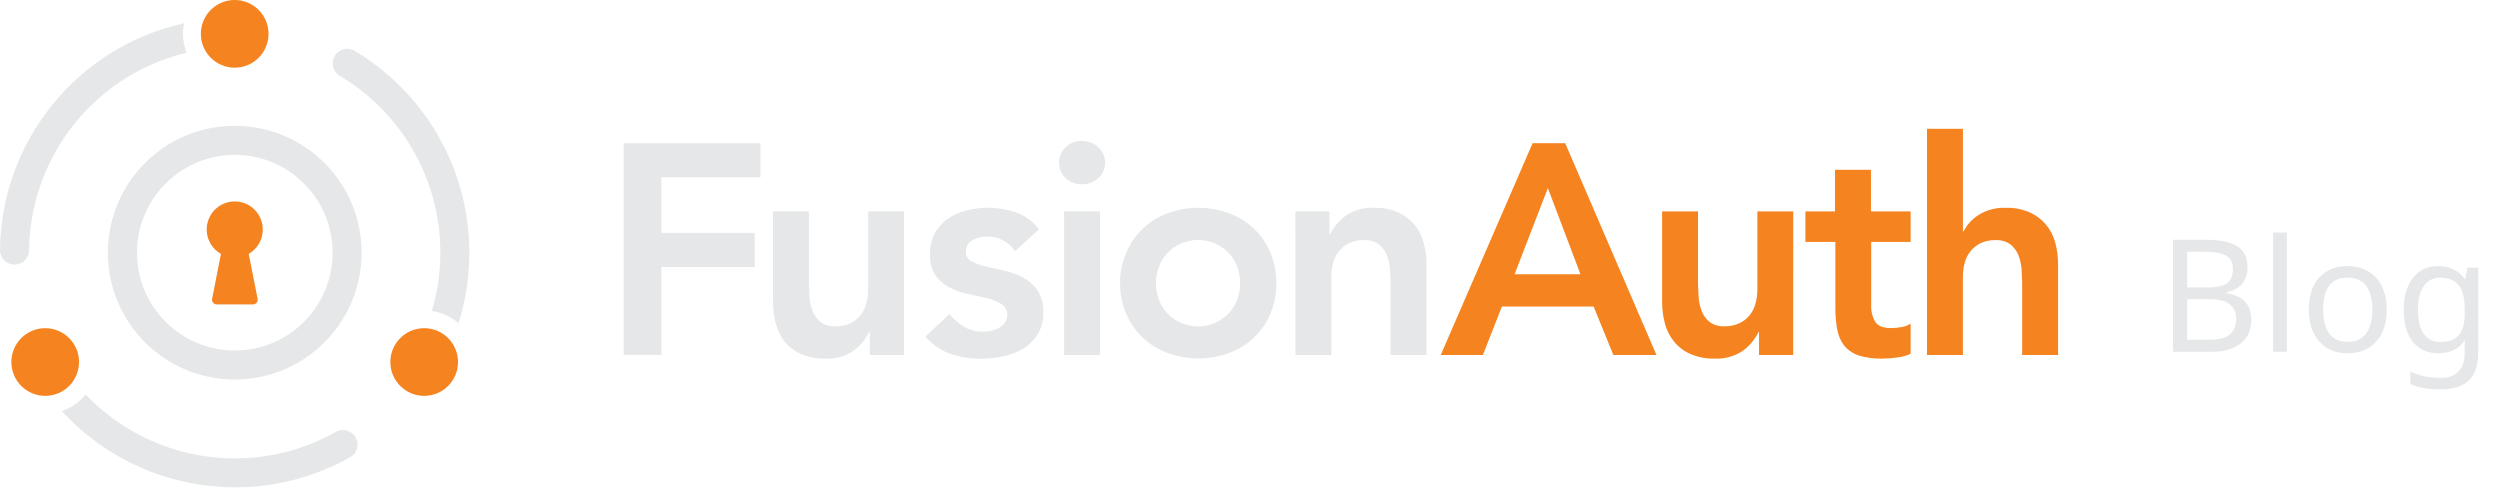
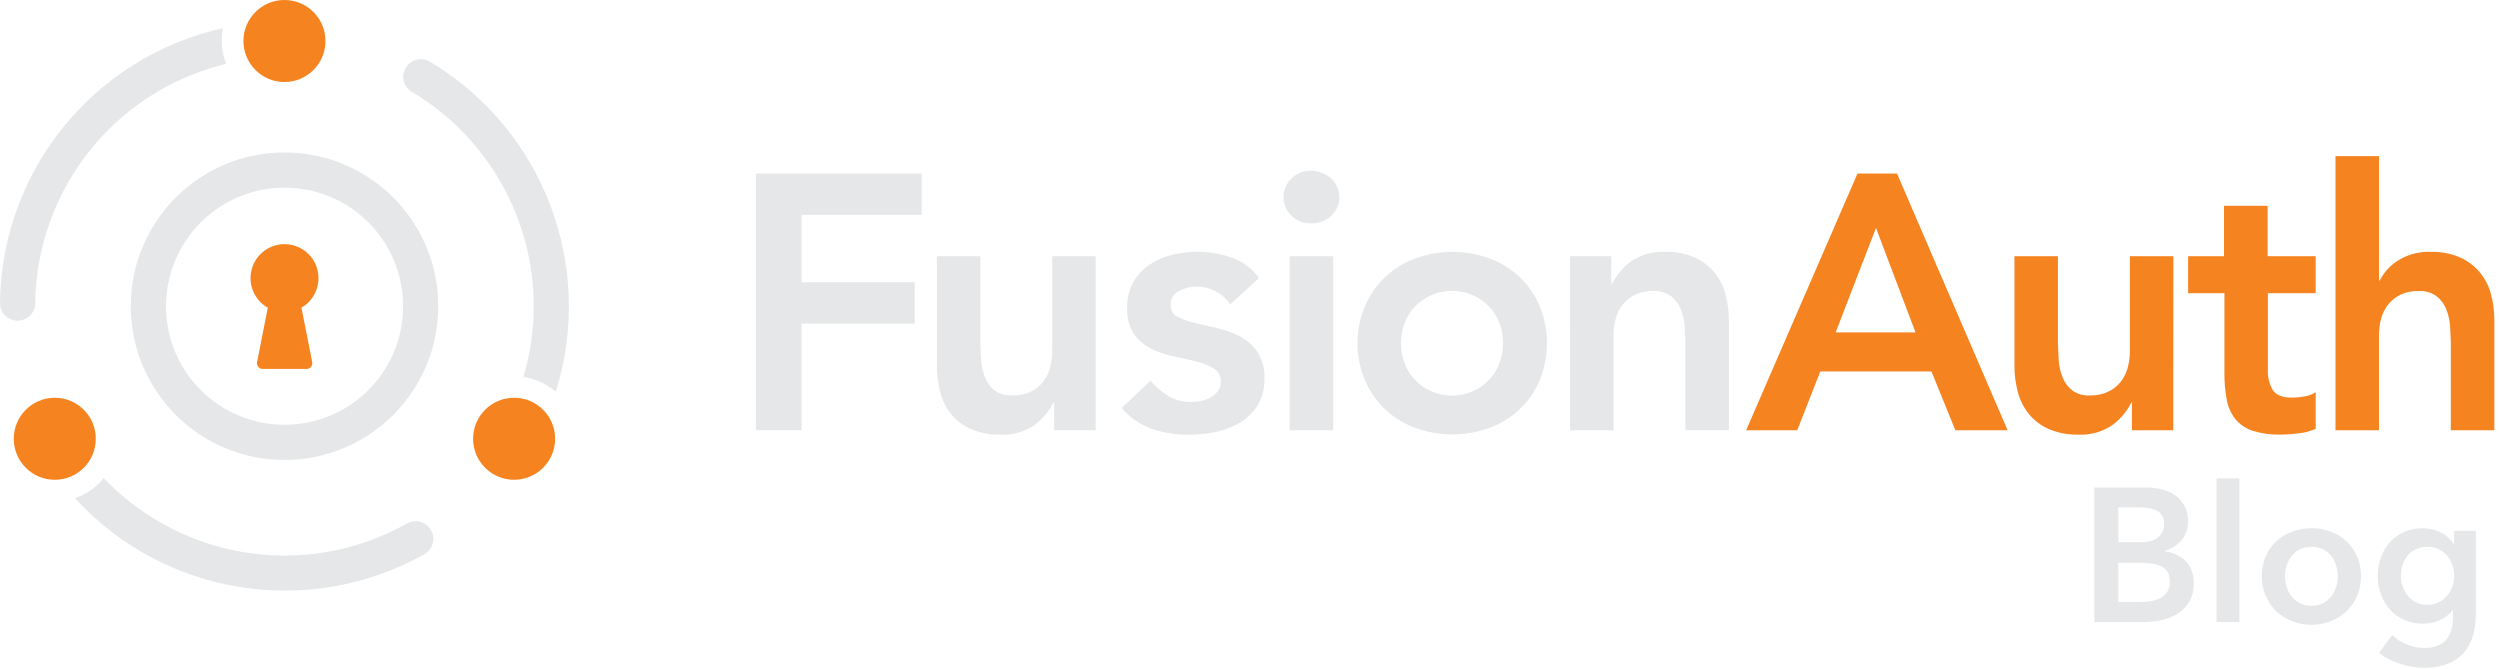
- <svg xmlns="http://www.w3.org/2000/svg" width="526" height="103">
-   <style>.B{fill-rule:nonzero}.C{fill:#e6e7e8}</style>
-   <g fill-rule="evenodd">
-     <path d="M131.23 30.13H160v7.17h-20.84V49h19.64v7.18h-19.64v18.5h-7.93zm58.98 44.56H183v-4.85h-.13a10.47 10.47 0 0 1-3.27 3.94 9.69 9.69 0 0 1-6 1.67 12.13 12.13 0 0 1-5.13-1 9.2 9.2 0 0 1-3.43-2.64 10.33 10.33 0 0 1-1.83-3.81c-.384-1.459-.575-2.962-.57-4.47V44.48h7.56v15.29l.12 2.8a10.49 10.49 0 0 0 .66 2.9 5.56 5.56 0 0 0 1.64 2.27 4.78 4.78 0 0 0 3.11.91 7.21 7.21 0 0 0 3.18-.63 6.1 6.1 0 0 0 2.14-1.7 6.63 6.63 0 0 0 1.23-2.46 11 11 0 0 0 .38-2.89V44.48h7.55v30.21zm23.35-21.84a6.91 6.91 0 0 0-5.91-3.09 6.36 6.36 0 0 0-3 .76 2.56 2.56 0 0 0-1.41 2.48 2.11 2.11 0 0 0 1.2 2 12.82 12.82 0 0 0 3 1.07l3.93.91a15.72 15.72 0 0 1 3.94 1.45 8.63 8.63 0 0 1 3 2.68 8 8 0 0 1 1.19 4.65 8.41 8.41 0 0 1-1.16 4.57 9.28 9.28 0 0 1-3 3 13.46 13.46 0 0 1-4.19 1.63 21.67 21.67 0 0 1-4.66.51 20 20 0 0 1-6.48-1 12.38 12.38 0 0 1-5.29-3.65l5-4.72a13.85 13.85 0 0 0 3.12 2.67 7.45 7.45 0 0 0 4.06 1 7.75 7.75 0 0 0 1.69-.19 5.17 5.17 0 0 0 1.64-.63 4 4 0 0 0 1.23-1.1 2.6 2.6 0 0 0 .47-1.54 2.56 2.56 0 0 0-1.2-2.33 10.78 10.78 0 0 0-3-1.23l-3.93-.88a14.91 14.91 0 0 1-3.93-1.32 8.32 8.32 0 0 1-3-2.55 7.6 7.6 0 0 1-1.19-4.53 8.76 8.76 0 0 1 1-4.38 9.2 9.2 0 0 1 2.73-3.05 11.91 11.91 0 0 1 3.91-1.76 17.8 17.8 0 0 1 4.47-.57 18.07 18.07 0 0 1 6 1 9.77 9.77 0 0 1 4.78 3.56l-5.01 4.58zm9.26-18.63a4.35 4.35 0 0 1 1.35-3.22 4.66 4.66 0 0 1 3.43-1.35 5 5 0 0 1 3.49 1.35 4.41 4.41 0 0 1 0 6.48 5 5 0 0 1-3.49 1.29 4.66 4.66 0 0 1-3.43-1.35 4.37 4.37 0 0 1-1.35-3.2zm1.07 10.26h7.55v30.21h-7.55V44.48zm11.77 15.1a16 16 0 0 1 1.34-6.51 15 15 0 0 1 8.71-8.21 18.68 18.68 0 0 1 12.85 0 15 15 0 0 1 8.71 8.21 17.1 17.1 0 0 1 0 13 15 15 0 0 1-8.71 8.21 18.68 18.68 0 0 1-12.85 0A15 15 0 0 1 237 66.1a16 16 0 0 1-1.34-6.52h0zm7.55 0a9.78 9.78 0 0 0 .6 3.4 8.43 8.43 0 0 0 1.76 2.9 8.94 8.94 0 0 0 13 0 8.43 8.43 0 0 0 1.76-2.9 9.91 9.91 0 0 0 0-6.79 8.43 8.43 0 0 0-1.76-2.9 8.94 8.94 0 0 0-13 0 8.43 8.43 0 0 0-1.76 2.9 9.76 9.76 0 0 0-.6 3.39zm29.33-15.1h7.18v4.84h.12a10.65 10.65 0 0 1 3.28-3.93 9.67 9.67 0 0 1 6-1.67 11.88 11.88 0 0 1 5.13 1 9.72 9.72 0 0 1 3.43 2.64 9.88 9.88 0 0 1 1.88 3.78c.384 1.459.575 2.962.57 4.47v19.08h-7.55V59.4l-.13-2.81a9.83 9.83 0 0 0-.66-2.89 5.45 5.45 0 0 0-1.67-2.27 4.81 4.81 0 0 0-3.08-.91 7.21 7.21 0 0 0-3.18.63 6.19 6.19 0 0 0-2.14 1.7 6.66 6.66 0 0 0-1.23 2.45 11.09 11.09 0 0 0-.38 2.9v16.49h-7.55l-.02-30.21z" class="B C" />
-     <path d="M322.46 30.13h6.86l19.2 44.56h-9.07l-4.15-10.2H316l-4 10.2h-8.87l19.33-44.56zm10.07 27.57l-6.86-18.13-7 18.13h13.86zm44.75 16.99h-7.18v-4.85h-.1a10.66 10.66 0 0 1-3.27 3.94 9.71 9.71 0 0 1-6 1.67 12.13 12.13 0 0 1-5.13-1 9.2 9.2 0 0 1-3.43-2.64 10 10 0 0 1-1.89-3.81c-.384-1.459-.575-2.962-.57-4.47V44.48h7.55v15.29l.13 2.8a9.82 9.82 0 0 0 .66 2.9 5.56 5.56 0 0 0 1.64 2.27 4.78 4.78 0 0 0 3.11.91A7.21 7.21 0 0 0 366 68a6.1 6.1 0 0 0 2.14-1.7 6.63 6.63 0 0 0 1.23-2.46 11 11 0 0 0 .38-2.89V44.48h7.55l-.02 30.21zm2.58-23.79v-6.42h6.23v-8.75h7.56v8.75H402v6.42h-8.3v13.22a6.61 6.61 0 0 0 .84 3.58c.57.89 1.69 1.33 3.37 1.33a13 13 0 0 0 2.21-.22 4.59 4.59 0 0 0 1.88-.73v6.36a9.66 9.66 0 0 1-2.92.79 26 26 0 0 1-3.06.22 15.49 15.49 0 0 1-4.94-.66 6.64 6.64 0 0 1-3-2 7.63 7.63 0 0 1-1.51-3.37 23.71 23.71 0 0 1-.41-4.65V50.9h-6.3zM413 48.69h.13a8.8 8.8 0 0 1 3.11-3.43 10 10 0 0 1 5.76-1.54 11.82 11.82 0 0 1 5.13 1 9.63 9.63 0 0 1 3.43 2.64 10 10 0 0 1 1.89 3.78c.384 1.459.575 2.962.57 4.47v19.08h-7.56V59.4l-.12-2.81a10.5 10.5 0 0 0-.66-2.89 5.54 5.54 0 0 0-1.68-2.27 4.83 4.83 0 0 0-3.08-.91 7.21 7.21 0 0 0-3.18.63 6.1 6.1 0 0 0-2.14 1.7 6.66 6.66 0 0 0-1.23 2.45 11.09 11.09 0 0 0-.38 2.9v16.49h-7.55V27.1H413v21.59z" fill="#f58320" class="B" />
-     <path d="M27.75 90.64A43.45 43.45 0 0 1 18 83a10.87 10.87 0 0 1-3 2.6 11 11 0 0 1-2 .88c15.519 16.947 40.668 20.97 60.7 9.71a3.05 3.05 0 0 0 0-5.29h0a3 3 0 0 0-3-.05 43.3 43.3 0 0 1-42.95-.21zm-.01-74.96a43.21 43.21 0 0 1 11.52-4.59 10.91 10.91 0 0 1-.76-4 11.4 11.4 0 0 1 .22-2.2C16.291 9.87.248 29.646 0 52.62a3.06 3.06 0 0 0 4.59 2.64h0a3 3 0 0 0 1.53-2.56 43.3 43.3 0 0 1 21.62-37.02zm64.91 37.48a43.28 43.28 0 0 1-1.78 12.27 10.86 10.86 0 0 1 3.82 1.32A12.16 12.16 0 0 1 96.48 68c6.884-21.915-2.23-45.685-22-57.38a3.06 3.06 0 0 0-4.48 2.7h0a3 3 0 0 0 1.45 2.6 43.29 43.29 0 0 1 21.2 37.24zM49.39 32.58a20.58 20.58 0 1 1-20.57 20.58c.011-11.358 9.212-20.563 20.57-20.58m0-6.11c-14.74 0-26.69 11.95-26.69 26.69s11.95 26.69 26.69 26.69S76.08 67.9 76.08 53.16a26.68 26.68 0 0 0-26.69-26.69z" class="C B" />
-     <g fill="#f58320" class="B">
-       <circle cx="49.38" cy="7.12" r="7.12" />
-       <circle cx="9.51" cy="76.17" r="7.12" />
-       <circle cx="89.25" cy="76.17" r="7.12" />
-       <path d="M55.29 48.29a5.9 5.9 0 0 0-11.456-1.992 5.9 5.9 0 0 0 2.656 7.122l-1.86 9.43a1 1 0 0 0 1 1.2h7.57a1 1 0 0 0 1-1.2l-1.87-9.43a5.89 5.89 0 0 0 2.96-5.13h0z" />
-     </g>
-     <text font-family="AvenirNext-DemiBold, Avenir Next" font-size="33" font-weight="500" class="C">
-       <tspan x="454" y="74">Blog</tspan>
-     </text>
+ <svg xmlns="http://www.w3.org/2000/svg" width="434" height="116">
+   <path d="M131.23 30.13H160v7.17h-20.84V49h19.64v7.18h-19.64v18.5h-7.93zm58.98 44.56H183v-4.85h-.13a10.47 10.47 0 0 1-3.27 3.94 9.69 9.69 0 0 1-6 1.67 12.13 12.13 0 0 1-5.13-1 9.2 9.2 0 0 1-3.43-2.64 10.33 10.33 0 0 1-1.83-3.81c-.384-1.459-.575-2.962-.57-4.47V44.48h7.56v15.29l.12 2.8a10.49 10.49 0 0 0 .66 2.9 5.56 5.56 0 0 0 1.64 2.27 4.78 4.78 0 0 0 3.11.91 7.21 7.21 0 0 0 3.18-.63 6.1 6.1 0 0 0 2.14-1.7 6.63 6.63 0 0 0 1.23-2.46 11 11 0 0 0 .38-2.89V44.48h7.55v30.21zm23.35-21.84a6.91 6.91 0 0 0-5.91-3.09 6.36 6.36 0 0 0-3 .76 2.56 2.56 0 0 0-1.41 2.48 2.11 2.11 0 0 0 1.2 2 12.82 12.82 0 0 0 3 1.07l3.93.91a15.72 15.72 0 0 1 3.94 1.45 8.63 8.63 0 0 1 3 2.68 8 8 0 0 1 1.19 4.65 8.41 8.41 0 0 1-1.16 4.57 9.28 9.28 0 0 1-3 3 13.46 13.46 0 0 1-4.19 1.63 21.67 21.67 0 0 1-4.66.51 20 20 0 0 1-6.48-1 12.38 12.38 0 0 1-5.29-3.65l5-4.72a13.85 13.85 0 0 0 3.12 2.67 7.45 7.45 0 0 0 4.06 1 7.75 7.75 0 0 0 1.69-.19 5.17 5.17 0 0 0 1.64-.63 4 4 0 0 0 1.23-1.1 2.6 2.6 0 0 0 .47-1.54 2.56 2.56 0 0 0-1.2-2.33 10.78 10.78 0 0 0-3-1.23l-3.93-.88a14.91 14.91 0 0 1-3.93-1.32 8.32 8.32 0 0 1-3-2.55 7.6 7.6 0 0 1-1.19-4.53 8.76 8.76 0 0 1 1-4.38 9.2 9.2 0 0 1 2.73-3.05 11.91 11.91 0 0 1 3.91-1.76 17.8 17.8 0 0 1 4.47-.57 18.07 18.07 0 0 1 6 1 9.77 9.77 0 0 1 4.78 3.56l-5.01 4.58zm9.26-18.63a4.35 4.35 0 0 1 1.35-3.22 4.66 4.66 0 0 1 3.43-1.35 5 5 0 0 1 3.49 1.35 4.41 4.41 0 0 1 0 6.48 5 5 0 0 1-3.49 1.29 4.66 4.66 0 0 1-3.43-1.35 4.37 4.37 0 0 1-1.35-3.2zm1.07 10.26h7.55v30.21h-7.55V44.48zm11.77 15.1a16 16 0 0 1 1.34-6.51 15 15 0 0 1 8.71-8.21 18.68 18.68 0 0 1 12.85 0 15 15 0 0 1 8.71 8.21 17.1 17.1 0 0 1 0 13 15 15 0 0 1-8.71 8.21 18.68 18.68 0 0 1-12.85 0A15 15 0 0 1 237 66.1a16 16 0 0 1-1.34-6.52h0zm7.55 0a9.78 9.78 0 0 0 .6 3.4 8.43 8.43 0 0 0 1.76 2.9 8.94 8.94 0 0 0 13 0 8.43 8.43 0 0 0 1.76-2.9 9.91 9.91 0 0 0 0-6.79 8.43 8.43 0 0 0-1.76-2.9 8.94 8.94 0 0 0-13 0 8.43 8.43 0 0 0-1.76 2.9 9.76 9.76 0 0 0-.6 3.39zm29.33-15.1h7.18v4.84h.12a10.65 10.65 0 0 1 3.28-3.93 9.67 9.67 0 0 1 6-1.67 11.88 11.88 0 0 1 5.13 1 9.72 9.72 0 0 1 3.43 2.64 9.88 9.88 0 0 1 1.88 3.78c.384 1.459.575 2.962.57 4.47v19.08h-7.55V59.4l-.13-2.81a9.83 9.83 0 0 0-.66-2.89 5.45 5.45 0 0 0-1.67-2.27 4.81 4.81 0 0 0-3.08-.91 7.21 7.21 0 0 0-3.18.63 6.19 6.19 0 0 0-2.14 1.7 6.66 6.66 0 0 0-1.23 2.45 11.09 11.09 0 0 0-.38 2.9v16.49h-7.55l-.02-30.21z" fill="#e6e7e8" />
+   <path d="M322.46 30.13h6.86l19.2 44.56h-9.07l-4.15-10.2H316l-4 10.2h-8.87l19.33-44.56zm10.07 27.57l-6.86-18.13-7 18.13h13.86zm44.75 16.99h-7.18v-4.85h-.1a10.66 10.66 0 0 1-3.27 3.94 9.71 9.71 0 0 1-6 1.67 12.13 12.13 0 0 1-5.13-1 9.2 9.2 0 0 1-3.43-2.64 10 10 0 0 1-1.89-3.81c-.384-1.459-.575-2.962-.57-4.47V44.48h7.55v15.29l.13 2.8a9.82 9.82 0 0 0 .66 2.9 5.56 5.56 0 0 0 1.64 2.27 4.78 4.78 0 0 0 3.11.91A7.21 7.21 0 0 0 366 68a6.1 6.1 0 0 0 2.14-1.7 6.63 6.63 0 0 0 1.23-2.46 11 11 0 0 0 .38-2.89V44.48h7.55l-.02 30.21zm2.58-23.79v-6.42h6.23v-8.75h7.56v8.75H402v6.42h-8.3v13.22a6.61 6.61 0 0 0 .84 3.58c.57.89 1.69 1.33 3.37 1.33a13 13 0 0 0 2.21-.22 4.59 4.59 0 0 0 1.88-.73v6.36a9.66 9.66 0 0 1-2.92.79 26 26 0 0 1-3.06.22 15.49 15.49 0 0 1-4.94-.66 6.64 6.64 0 0 1-3-2 7.63 7.63 0 0 1-1.51-3.37 23.71 23.71 0 0 1-.41-4.65V50.9h-6.3zM413 48.69h.13a8.8 8.8 0 0 1 3.11-3.43 10 10 0 0 1 5.76-1.54 11.82 11.82 0 0 1 5.13 1 9.63 9.63 0 0 1 3.43 2.64 10 10 0 0 1 1.89 3.78c.384 1.459.575 2.962.57 4.47v19.08h-7.56V59.4l-.12-2.81a10.5 10.5 0 0 0-.66-2.89 5.54 5.54 0 0 0-1.68-2.27 4.83 4.83 0 0 0-3.08-.91 7.21 7.21 0 0 0-3.18.63 6.1 6.1 0 0 0-2.14 1.7 6.66 6.66 0 0 0-1.23 2.45 11.09 11.09 0 0 0-.38 2.9v16.49h-7.55V27.1H413v21.59z" fill="#f58320" />
+   <path d="M27.75 90.64A43.45 43.45 0 0 1 18 83a10.87 10.87 0 0 1-3 2.6 11 11 0 0 1-2 .88c15.519 16.947 40.668 20.97 60.7 9.71a3.05 3.05 0 0 0 0-5.29h0a3 3 0 0 0-3-.05 43.3 43.3 0 0 1-42.95-.21zm-.01-74.96a43.21 43.21 0 0 1 11.52-4.59 10.91 10.91 0 0 1-.76-4 11.4 11.4 0 0 1 .22-2.2C16.291 9.87.248 29.646 0 52.62a3.06 3.06 0 0 0 4.59 2.64h0a3 3 0 0 0 1.53-2.56 43.3 43.3 0 0 1 21.62-37.02zm64.91 37.48a43.28 43.28 0 0 1-1.78 12.27 10.86 10.86 0 0 1 3.82 1.32A12.16 12.16 0 0 1 96.48 68c6.884-21.915-2.23-45.685-22-57.38a3.06 3.06 0 0 0-4.48 2.7h0a3 3 0 0 0 1.45 2.6 43.29 43.29 0 0 1 21.2 37.24zM49.39 32.58a20.58 20.58 0 1 1-20.57 20.58c.011-11.358 9.212-20.563 20.57-20.58m0-6.11c-14.74 0-26.69 11.95-26.69 26.69s11.95 26.69 26.69 26.69S76.08 67.9 76.08 53.16a26.68 26.68 0 0 0-26.69-26.69z" fill="#e6e7e8" />
+   <g fill="#f58320">
+     <circle cx="49.38" cy="7.12" r="7.12" />
+     <circle cx="9.51" cy="76.17" r="7.12" />
+     <circle cx="89.25" cy="76.17" r="7.12" />
+     <path d="M55.29 48.29a5.9 5.9 0 0 0-11.456-1.992 5.9 5.9 0 0 0 2.656 7.122l-1.86 9.43a1 1 0 0 0 1 1.2h7.57a1 1 0 0 0 1-1.2l-1.87-9.43a5.89 5.89 0 0 0 2.96-5.13h0z" />
  </g>
+   <path d="M363.574 84.636h9.108a11.03 11.03 0 0 1 2.607.313c.858.208 1.623.55 2.294 1.023s1.215 1.084 1.633 1.831.627 1.65.627 2.706c0 1.32-.374 2.409-1.122 3.267s-1.727 1.474-2.937 1.848v.066c1.474.198 2.684.77 3.63 1.716s1.419 2.211 1.419 3.795c0 1.276-.253 2.349-.759 3.218a6.07 6.07 0 0 1-1.997 2.096c-.826.528-1.771.907-2.838 1.138a15.32 15.32 0 0 1-3.25.346h-8.415V84.636zm4.158 9.504h3.696c1.386 0 2.442-.275 3.168-.825s1.089-1.331 1.089-2.343c0-1.056-.374-1.804-1.122-2.244s-1.914-.66-3.498-.66h-3.333v6.072zm0 10.362h3.729a13.89 13.89 0 0 0 1.716-.115 5.63 5.63 0 0 0 1.7-.478 3.33 3.33 0 0 0 1.287-1.056c.341-.462.512-1.078.512-1.848 0-1.232-.418-2.09-1.254-2.574s-2.101-.726-3.795-.726h-3.894v6.798zm17.061-21.45h3.96V108h-3.96zm7.854 16.962c0-1.254.226-2.392.677-3.416a7.96 7.96 0 0 1 1.832-2.623c.771-.726 1.683-1.287 2.739-1.683s2.178-.594 3.366-.594 2.31.198 3.366.594 1.969.957 2.739 1.683a8 8 0 0 1 1.832 2.623c.452 1.023.676 2.162.676 3.416s-.225 2.398-.676 3.432a8.13 8.13 0 0 1-1.832 2.657c-.77.737-1.683 1.314-2.739 1.733s-2.178.627-3.366.627-2.31-.209-3.366-.627-1.969-.995-2.739-1.733-1.381-1.623-1.832-2.657-.677-2.178-.677-3.432zm4.026 0c0 .616.094 1.232.281 1.848a5.09 5.09 0 0 0 .841 1.65c.374.484.847.88 1.419 1.188s1.254.462 2.046.462 1.474-.154 2.046-.462 1.045-.704 1.419-1.188a5.09 5.09 0 0 0 .841-1.65c.187-.616.281-1.232.281-1.848a6.17 6.17 0 0 0-.281-1.832 5.12 5.12 0 0 0-.841-1.633c-.374-.484-.847-.874-1.419-1.171s-1.254-.446-2.046-.446-1.474.148-2.046.446-1.045.688-1.419 1.171a5.12 5.12 0 0 0-.841 1.633 6.17 6.17 0 0 0-.281 1.832zm33.132-7.854v14.421c0 1.43-.176 2.723-.528 3.878s-.897 2.134-1.634 2.937-1.666 1.425-2.788 1.865-2.453.66-3.993.66a13.38 13.38 0 0 1-2.03-.165 14.01 14.01 0 0 1-2.112-.495 12.75 12.75 0 0 1-1.997-.825 9.59 9.59 0 0 1-1.716-1.122l2.277-3.069c.77.726 1.639 1.282 2.607 1.667s1.947.577 2.937.577c.946 0 1.743-.137 2.392-.412s1.166-.654 1.551-1.138a4.45 4.45 0 0 0 .825-1.716c.165-.66.248-1.386.248-2.178v-1.155h-.066c-.572.77-1.303 1.359-2.195 1.766s-1.886.611-2.986.611c-1.188 0-2.266-.22-3.234-.66s-1.788-1.034-2.459-1.782-1.194-1.623-1.567-2.623a9.04 9.04 0 0 1-.561-3.184c0-1.144.181-2.222.544-3.234s.88-1.892 1.551-2.64 1.485-1.342 2.442-1.782 2.029-.66 3.218-.66c1.122 0 2.167.231 3.135.693s1.738 1.177 2.31 2.145h.066v-2.38h3.762zm-8.448 2.772c-.726 0-1.37.132-1.93.396s-1.034.621-1.419 1.073a4.82 4.82 0 0 0-.891 1.6c-.209.616-.314 1.276-.314 1.98a5.53 5.53 0 0 0 .314 1.848 5.3 5.3 0 0 0 .891 1.6 4.36 4.36 0 0 0 1.419 1.139c.561.286 1.193.429 1.897.429.726 0 1.38-.138 1.964-.413s1.078-.644 1.485-1.105a4.96 4.96 0 0 0 .94-1.601 5.51 5.51 0 0 0 .33-1.897c0-.682-.11-1.331-.33-1.947a4.94 4.94 0 0 0-.94-1.617 4.37 4.37 0 0 0-1.469-1.089c-.572-.264-1.221-.396-1.947-.396z" fill="#e6e7e8" />
</svg>
